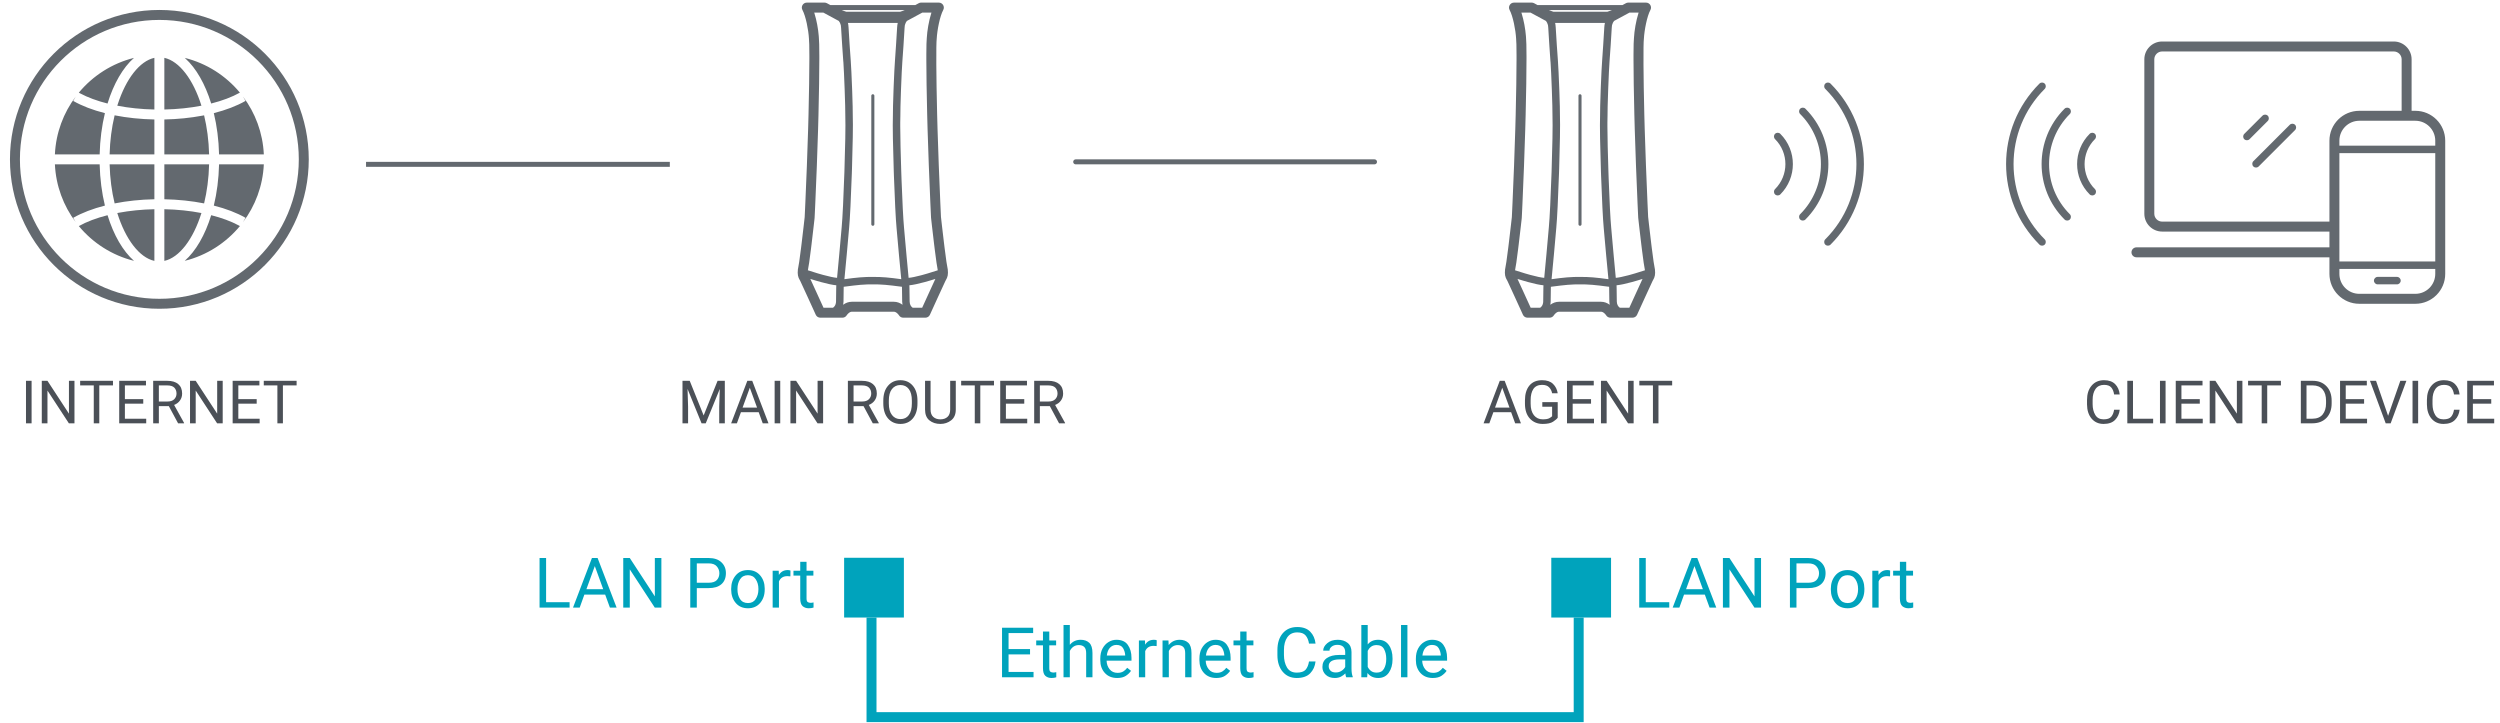
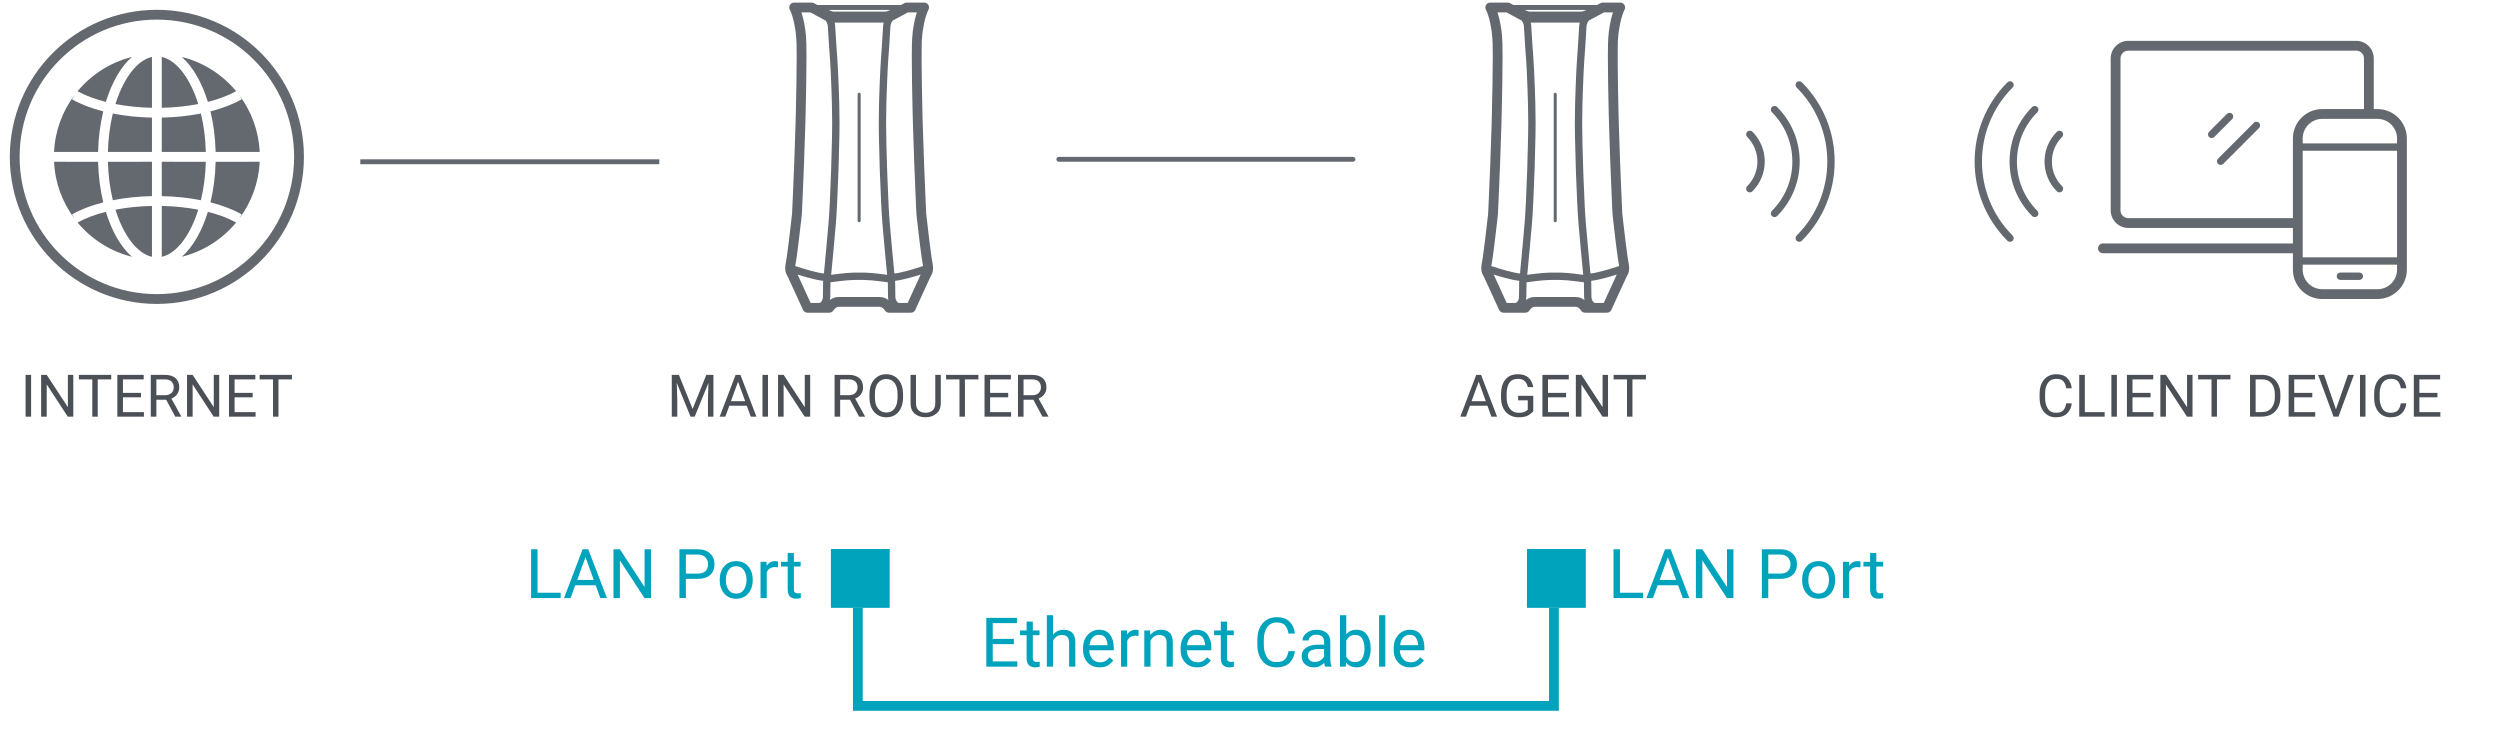
- <svg xmlns="http://www.w3.org/2000/svg" width="502px" height="145px" viewBox="0 0 502 145" version="1.1">
+ <svg xmlns="http://www.w3.org/2000/svg" width="510px" height="151px" viewBox="0 0 510 151" version="1.1">
  <g id="Setup-Wizard" stroke="none" stroke-width="1" fill="none" fill-rule="evenodd">
    <g id="00-setup-wizard_020-agent-mode_030-setup-via-ethernet_010-step-2" transform="translate(-469, -271)">
      <g id="content" transform="translate(270, 120)">
        <g id="pict_agent_mode_ethernet_client_wireless" transform="translate(199, 151)">
          <text id="Client-Device" font-family="Roboto-Regular, Roboto" font-size="12" font-weight="normal" fill="#4B5057">
-             <tspan x="418.372" y="85">CLIENT DEVICE</tspan>
+             <tspan x="415.372" y="85">CLIENT DEVICE</tspan>
          </text>
          <g id="ico_client_device" transform="translate(428, 1)" fill="#63696F" fill-rule="nonzero">
            <path d="M52.667,7.333 C54.646,7.333 56.25,8.938 56.25,10.917 L56.249,21.249 L57,21.25 C60.314,21.25 63,23.936 63,27.25 L63,54 C63,57.314 60.314,60 57,60 L45.75,60 C42.436,60 39.75,57.314 39.75,54 L39.75,50.666 L1,50.667 C0.448,50.667 0,50.219 0,49.667 C0,49.114 0.448,48.667 1,48.667 L39.75,48.666 L39.75,45.499 L6.167,45.5 C4.188,45.5 2.583,43.896 2.583,41.917 L2.583,10.917 C2.583,8.938 4.188,7.333 6.167,7.333 L52.667,7.333 Z M61,52.999 L41.75,52.999 L41.75,54 C41.75,56.209 43.541,58 45.75,58 L57,58 C59.209,58 61,56.209 61,54 L61,52.999 Z M53.312,54.6 C53.727,54.6 54.062,54.936 54.062,55.35 C54.062,55.764 53.727,56.1 53.312,56.1 L49.438,56.1 C49.023,56.1 48.688,55.764 48.688,55.35 C48.688,54.936 49.023,54.6 49.438,54.6 L53.312,54.6 Z M61,29.749 L41.75,29.749 L41.75,51.499 L61,51.499 L61,29.749 Z M52.667,9.333 L6.167,9.333 C5.292,9.333 4.583,10.042 4.583,10.917 L4.583,41.917 C4.583,42.791 5.292,43.5 6.167,43.5 L39.75,43.499 L39.75,27.25 C39.75,23.936 42.436,21.25 45.75,21.25 L54.249,21.249 L54.25,10.917 C54.25,10.042 53.541,9.333 52.667,9.333 Z M32.844,24.06 C33.137,24.353 33.137,24.827 32.844,25.12 L25.537,32.427 C25.244,32.72 24.769,32.72 24.476,32.427 C24.183,32.134 24.183,31.659 24.476,31.366 L31.783,24.06 C32.076,23.767 32.551,23.767 32.844,24.06 Z M57,23.25 L45.75,23.25 C43.541,23.25 41.75,25.041 41.75,27.25 L41.75,28.249 L61,28.249 L61,27.25 C61,25.041 59.209,23.25 57,23.25 Z M27.364,22.233 C27.657,22.526 27.657,23.001 27.364,23.294 L23.71,26.947 C23.417,27.24 22.943,27.24 22.65,26.947 C22.357,26.654 22.357,26.179 22.65,25.886 L26.303,22.233 C26.596,21.94 27.071,21.94 27.364,22.233 Z" id="Combined-Shape" />
          </g>
          <g id="ico_router_wreq_130be" transform="translate(285, 0)" fill="#63696F" fill-rule="nonzero">
            <path d="M22.571,0.524 C22.737,0.524 22.9,0.566 23.046,0.645 L23.746,1.023 L40.783,1.023 L41.485,0.645 C41.595,0.585 41.714,0.547 41.837,0.532 L41.961,0.524 L45.523,0.524 C46.281,0.524 46.763,1.334 46.403,2 C45.726,3.251 45.188,6.016 45.09,7.808 C44.956,8.85 44.989,15.285 45.179,23.027 C45.202,23.954 45.228,24.914 45.257,25.902 C45.326,28.234 45.41,30.694 45.507,33.231 C45.604,35.785 45.708,38.279 45.812,40.612 C45.834,41.102 45.855,41.564 45.875,41.994 L45.913,42.813 C45.931,43.201 45.944,43.472 45.946,43.553 C45.955,43.635 45.972,43.791 45.997,44.008 C46.037,44.37 46.083,44.774 46.132,45.209 C46.274,46.451 46.42,47.693 46.561,48.851 C46.599,49.166 46.637,49.471 46.673,49.766 C46.956,52.029 47.181,53.585 47.274,53.895 L47.31,54.074 C47.422,55.102 47.301,55.631 46.925,56.259 C46.878,56.338 46.861,56.367 46.843,56.405 C46.767,56.553 46.178,57.832 45.299,59.757 L45.289,59.777 C44.947,60.527 44.58,61.331 44.213,62.135 C44.006,62.591 44.006,62.591 43.859,62.912 C43.832,62.972 43.811,63.018 43.795,63.052 L43.76,63.13 C43.743,63.167 43.737,63.18 43.725,63.207 C43.563,63.563 43.207,63.792 42.815,63.792 L38.367,63.792 C38.017,63.792 37.692,63.609 37.511,63.309 C37.466,63.234 37.349,63.081 37.184,62.929 C36.946,62.71 36.707,62.594 36.485,62.594 L28.043,62.594 C27.823,62.594 27.585,62.709 27.348,62.928 C27.183,63.08 27.066,63.233 27.02,63.309 C26.84,63.609 26.515,63.792 26.164,63.792 L21.716,63.792 C21.324,63.792 20.969,63.563 20.806,63.207 C20.794,63.18 20.788,63.167 20.771,63.13 L20.736,63.052 C20.72,63.018 20.699,62.972 20.672,62.912 C20.526,62.591 20.526,62.591 20.318,62.135 C19.952,61.331 19.585,60.527 19.242,59.777 C19.237,59.767 19.237,59.767 19.233,59.757 C18.353,57.832 17.765,56.553 17.687,56.402 C17.672,56.373 17.655,56.342 17.614,56.275 L17.606,56.261 C17.23,55.636 17.109,55.104 17.218,54.077 L17.255,53.895 C17.348,53.585 17.573,52.029 17.855,49.766 C17.892,49.471 17.93,49.166 17.968,48.851 C18.109,47.693 18.254,46.451 18.396,45.209 C18.446,44.774 18.491,44.37 18.532,44.008 C18.556,43.791 18.573,43.635 18.578,43.614 C18.585,43.474 18.598,43.205 18.616,42.821 C18.646,42.18 18.68,41.449 18.716,40.639 C18.819,38.327 18.923,35.852 19.02,33.317 C19.118,30.75 19.203,28.261 19.272,25.902 C19.301,24.914 19.327,23.954 19.35,23.027 C19.457,18.7 19.515,14.751 19.52,11.926 L19.52,11.138 C19.516,9.377 19.488,8.165 19.435,7.736 C19.338,5.995 18.804,3.248 18.128,2 C17.768,1.334 18.25,0.524 19.008,0.524 L22.571,0.524 Z M19.71,56.006 L19.811,56.221 C20.083,56.808 20.503,57.724 21.052,58.926 C21.056,58.936 21.056,58.936 21.061,58.946 C21.404,59.697 21.771,60.501 22.138,61.306 C22.253,61.559 22.305,61.671 22.352,61.776 L22.359,61.792 L24.268,61.792 C24.593,61.569 24.811,61.217 24.864,60.73 L24.875,60.56 C24.88,60.14 24.88,60.14 24.893,59.187 L24.895,59.004 C24.907,58.146 24.907,58.126 24.911,57.798 C24.914,57.661 24.919,57.481 24.927,57.285 C24.183,57.218 23.152,56.995 21.886,56.65 C21.543,56.556 21.187,56.454 20.821,56.346 C20.45,56.236 20.078,56.122 19.71,56.006 Z M44.82,56.005 L44.404,56.136 C44.173,56.207 43.941,56.277 43.709,56.346 C43.343,56.454 42.987,56.556 42.644,56.65 C41.379,56.995 40.348,57.217 39.602,57.285 C39.611,57.481 39.616,57.662 39.619,57.801 C39.623,58.148 39.623,58.148 39.637,59.187 L39.639,59.366 C39.65,60.142 39.65,60.168 39.655,60.549 C39.671,61.133 39.9,61.542 40.262,61.792 L42.172,61.792 L42.179,61.776 C42.217,61.692 42.258,61.603 42.331,61.442 L42.394,61.306 C42.76,60.501 43.127,59.697 43.47,58.946 L43.48,58.926 C44.103,57.562 44.56,56.566 44.82,56.005 Z M32.372,57.106 L32.264,57.109 C32.228,57.11 32.192,57.111 32.157,57.112 L32.156,57.106 L32.072,57.104 C31.765,57.099 31.441,57.103 31.101,57.115 C30.249,57.145 29.34,57.223 28.364,57.339 C27.901,57.394 26.586,57.575 26.414,57.585 C26.414,57.674 26.412,57.754 26.411,57.821 C26.41,57.886 26.41,57.939 26.409,57.988 L26.408,58.086 C26.405,58.269 26.402,58.492 26.393,59.207 L26.391,59.386 C26.385,59.829 26.382,60.028 26.38,60.192 L26.378,60.312 C26.377,60.392 26.376,60.476 26.375,60.59 C26.369,60.803 26.346,61.005 26.308,61.196 C26.813,60.82 27.392,60.594 28.043,60.594 L36.485,60.594 C37.138,60.594 37.718,60.82 38.224,61.197 C38.185,61.003 38.161,60.797 38.155,60.58 C38.154,60.496 38.153,60.429 38.153,60.367 L38.15,60.19 C38.148,60.008 38.145,59.779 38.137,59.207 L38.135,59.024 C38.124,58.166 38.123,58.146 38.119,57.824 C38.118,57.756 38.116,57.675 38.113,57.585 L38.127,57.586 C38.008,57.584 36.64,57.395 36.166,57.339 C35.19,57.223 34.281,57.145 33.429,57.115 C33.058,57.102 32.705,57.099 32.372,57.106 Z M37.267,4.605 L27.261,4.605 L27.278,4.659 C27.296,4.731 27.311,4.811 27.325,4.9 L27.344,5.041 C27.368,5.224 27.382,5.402 27.39,5.527 C27.393,5.58 27.393,5.58 27.408,5.816 C27.427,6.131 27.427,6.131 27.454,6.577 C27.502,7.364 27.551,8.151 27.598,8.886 C27.606,9.017 27.606,9.017 27.614,9.148 C27.719,10.796 27.809,12.087 27.832,12.228 C27.908,13.205 28.013,15.457 28.097,17.697 L28.126,18.485 C28.2,20.574 28.251,22.518 28.237,23.244 C28.308,25.035 28.224,29.388 28.08,33.847 L28.046,34.877 C27.887,39.509 27.671,44.052 27.504,45.752 C27.463,46.209 27.409,46.82 27.345,47.543 C27.237,48.765 27.129,49.965 27.028,51.089 C27.016,51.212 27.016,51.212 27.005,51.335 C26.783,53.783 26.639,55.327 26.557,56.062 C26.918,56.014 27.738,55.903 28.187,55.849 C29.201,55.729 30.149,55.647 31.049,55.616 C31.475,55.601 31.882,55.598 32.267,55.608 L32.103,55.613 C32.535,55.598 32.995,55.599 33.482,55.616 C34.381,55.647 35.329,55.729 36.343,55.849 C36.793,55.903 37.613,56.014 37.975,56.062 C37.891,55.33 37.747,53.785 37.525,51.335 C37.514,51.212 37.514,51.212 37.503,51.089 C37.401,49.965 37.294,48.765 37.185,47.543 C37.121,46.82 37.067,46.209 37.027,45.76 C36.866,44.119 36.659,39.844 36.503,35.397 L36.467,34.369 C36.313,29.738 36.22,25.126 36.293,23.288 C36.278,22.495 36.337,20.337 36.42,18.087 L36.45,17.291 C36.534,15.168 36.634,13.096 36.712,12.133 C36.721,12.087 36.811,10.796 36.916,9.148 C36.918,9.116 36.92,9.091 36.921,9.071 L36.928,8.964 L36.933,8.886 C36.979,8.151 37.028,7.364 37.076,6.577 C37.103,6.131 37.103,6.131 37.123,5.816 C37.137,5.58 37.137,5.58 37.14,5.526 C37.148,5.402 37.163,5.224 37.186,5.041 C37.208,4.866 37.232,4.726 37.267,4.605 Z M44.038,2.524 L42.212,2.524 L39.1,4.207 C38.921,4.437 38.799,4.679 38.738,4.93 L38.699,5.046 C38.706,5.031 38.688,5.12 38.674,5.23 C38.656,5.375 38.643,5.525 38.637,5.618 C38.634,5.67 38.634,5.67 38.62,5.907 C38.601,6.222 38.601,6.222 38.573,6.669 C38.525,7.457 38.476,8.245 38.43,8.981 C38.427,9.014 38.426,9.038 38.425,9.059 L38.418,9.166 L38.413,9.244 C38.282,11.298 38.214,12.277 38.194,12.344 C38.122,13.27 38.022,15.392 37.94,17.548 L37.91,18.356 C37.833,20.503 37.779,22.539 37.792,23.303 C37.779,23.645 37.771,24.085 37.768,24.603 L37.768,25.437 C37.777,27.71 37.856,31.011 37.967,34.319 L38.002,35.341 L38.032,36.168 C38.183,40.282 38.372,44.107 38.521,45.62 C38.561,46.077 38.615,46.687 38.679,47.411 C38.788,48.632 38.895,49.831 38.997,50.953 C39.008,51.077 39.008,51.077 39.019,51.2 C39.212,53.33 39.374,55.055 39.449,55.792 C40.026,55.743 40.89,55.563 41.954,55.282 L42.249,55.202 C42.581,55.112 42.927,55.013 43.283,54.908 C43.962,54.707 44.646,54.491 45.301,54.276 L45.307,54.273 L45.296,54.22 C45.162,53.601 44.975,52.29 44.728,50.33 L44.689,50.013 C44.652,49.717 44.614,49.41 44.575,49.093 C44.434,47.929 44.287,46.682 44.145,45.435 C44.095,44.999 44.05,44.594 44.009,44.23 C43.985,44.012 43.967,43.856 43.953,43.712 C43.946,43.569 43.933,43.296 43.915,42.907 C43.884,42.259 43.851,41.519 43.814,40.701 C43.71,38.364 43.606,35.866 43.508,33.307 C43.411,30.765 43.327,28.299 43.258,25.961 C43.229,24.969 43.202,24.007 43.179,23.076 C43.073,18.758 43.015,14.888 43.009,12.08 L43.008,11.015 C43.013,9.255 43.043,8.056 43.099,7.627 C43.176,6.191 43.503,4.218 44,2.641 L44.038,2.524 Z M22.319,2.524 L20.493,2.524 L20.529,2.634 C20.986,4.081 21.298,5.854 21.404,7.222 L21.426,7.556 C21.486,8.038 21.518,9.363 21.521,11.281 L21.521,11.819 C21.518,14.671 21.459,18.656 21.349,23.076 C21.326,24.007 21.3,24.969 21.271,25.961 C21.202,28.326 21.116,30.821 21.018,33.393 C20.921,35.933 20.818,38.412 20.714,40.729 C20.677,41.54 20.644,42.273 20.613,42.915 C20.595,43.301 20.582,43.57 20.57,43.772 C20.561,43.856 20.544,44.012 20.52,44.23 C20.479,44.594 20.433,44.999 20.383,45.435 C20.241,46.682 20.095,47.929 19.953,49.093 C19.915,49.41 19.877,49.717 19.84,50.013 C19.566,52.21 19.363,53.648 19.221,54.274 C19.884,54.491 20.568,54.707 21.247,54.908 C21.603,55.013 21.949,55.112 22.281,55.202 C23.482,55.53 24.453,55.738 25.081,55.792 C25.156,55.051 25.319,53.328 25.511,51.2 C25.523,51.077 25.523,51.077 25.534,50.953 C25.635,49.831 25.743,48.632 25.851,47.411 C25.915,46.687 25.969,46.077 26.01,45.613 C26.346,42.207 26.885,27.019 26.738,23.26 C26.766,21.68 26.489,14.311 26.35,12.44 C26.347,12.425 26.344,12.405 26.34,12.378 L26.329,12.279 C26.29,11.904 26.225,10.941 26.117,9.244 C26.109,9.112 26.109,9.112 26.101,8.981 L26.029,7.844 C26.005,7.457 25.981,7.063 25.957,6.669 C25.93,6.222 25.93,6.222 25.91,5.907 C25.896,5.67 25.896,5.67 25.893,5.619 C25.887,5.525 25.875,5.375 25.856,5.23 C25.842,5.12 25.825,5.031 25.831,5.046 L25.793,4.93 C25.731,4.68 25.61,4.437 25.431,4.208 L22.319,2.524 Z M32.265,18.919 C32.433,18.919 32.573,19.057 32.573,19.225 L32.573,45.032 C32.573,45.178 32.47,45.3 32.335,45.332 L32.265,45.34 C32.097,45.34 31.957,45.202 31.957,45.032 L31.957,19.225 C31.957,19.057 32.097,18.919 32.265,18.919 Z M38.677,2.023 L26.023,2.023 L26.157,2.076 C26.244,2.11 26.32,2.139 26.375,2.16 L26.441,2.185 C26.555,2.228 26.655,2.264 26.735,2.292 L26.871,2.337 C26.925,2.354 26.957,2.362 26.963,2.362 L37.737,2.362 C37.753,2.362 37.955,2.3 38.259,2.185 C38.307,2.167 38.412,2.126 38.543,2.076 L38.677,2.023 Z" id="Combined-Shape" />
          </g>
          <g id="ico_router_wreq_130be" transform="translate(143, 0)" fill="#63696F" fill-rule="nonzero">
            <path d="M22.571,0.524 C22.737,0.524 22.9,0.566 23.046,0.645 L23.746,1.023 L40.783,1.023 L41.485,0.645 C41.595,0.585 41.714,0.547 41.837,0.532 L41.961,0.524 L45.523,0.524 C46.281,0.524 46.763,1.334 46.403,2 C45.726,3.251 45.188,6.016 45.09,7.808 C44.956,8.85 44.989,15.285 45.179,23.027 C45.202,23.954 45.228,24.914 45.257,25.902 C45.326,28.234 45.41,30.694 45.507,33.231 C45.604,35.785 45.708,38.279 45.812,40.612 C45.834,41.102 45.855,41.564 45.875,41.994 L45.913,42.813 C45.931,43.201 45.944,43.472 45.946,43.553 C45.955,43.635 45.972,43.791 45.997,44.008 C46.037,44.37 46.083,44.774 46.132,45.209 C46.274,46.451 46.42,47.693 46.561,48.851 C46.599,49.166 46.637,49.471 46.673,49.766 C46.956,52.029 47.181,53.585 47.274,53.895 L47.31,54.074 C47.422,55.102 47.301,55.631 46.925,56.259 C46.878,56.338 46.861,56.367 46.843,56.405 C46.767,56.553 46.178,57.832 45.299,59.757 L45.289,59.777 C44.947,60.527 44.58,61.331 44.213,62.135 C44.006,62.591 44.006,62.591 43.859,62.912 C43.832,62.972 43.811,63.018 43.795,63.052 L43.76,63.13 C43.743,63.167 43.737,63.18 43.725,63.207 C43.563,63.563 43.207,63.792 42.815,63.792 L38.367,63.792 C38.017,63.792 37.692,63.609 37.511,63.309 C37.466,63.234 37.349,63.081 37.184,62.929 C36.946,62.71 36.707,62.594 36.485,62.594 L28.043,62.594 C27.823,62.594 27.585,62.709 27.348,62.928 C27.183,63.08 27.066,63.233 27.02,63.309 C26.84,63.609 26.515,63.792 26.164,63.792 L21.716,63.792 C21.324,63.792 20.969,63.563 20.806,63.207 C20.794,63.18 20.788,63.167 20.771,63.13 L20.736,63.052 C20.72,63.018 20.699,62.972 20.672,62.912 C20.526,62.591 20.526,62.591 20.318,62.135 C19.952,61.331 19.585,60.527 19.242,59.777 C19.237,59.767 19.237,59.767 19.233,59.757 C18.353,57.832 17.765,56.553 17.687,56.402 C17.672,56.373 17.655,56.342 17.614,56.275 L17.606,56.261 C17.23,55.636 17.109,55.104 17.218,54.077 L17.255,53.895 C17.348,53.585 17.573,52.029 17.855,49.766 C17.892,49.471 17.93,49.166 17.968,48.851 C18.109,47.693 18.254,46.451 18.396,45.209 C18.446,44.774 18.491,44.37 18.532,44.008 C18.556,43.791 18.573,43.635 18.578,43.614 C18.585,43.474 18.598,43.205 18.616,42.821 C18.646,42.18 18.68,41.449 18.716,40.639 C18.819,38.327 18.923,35.852 19.02,33.317 C19.118,30.75 19.203,28.261 19.272,25.902 C19.301,24.914 19.327,23.954 19.35,23.027 C19.457,18.7 19.515,14.751 19.52,11.926 L19.52,11.138 C19.516,9.377 19.488,8.165 19.435,7.736 C19.338,5.995 18.804,3.248 18.128,2 C17.768,1.334 18.25,0.524 19.008,0.524 L22.571,0.524 Z M19.71,56.006 L19.811,56.221 C20.083,56.808 20.503,57.724 21.052,58.926 C21.056,58.936 21.056,58.936 21.061,58.946 C21.404,59.697 21.771,60.501 22.138,61.306 C22.253,61.559 22.305,61.671 22.352,61.776 L22.359,61.792 L24.268,61.792 C24.593,61.569 24.811,61.217 24.864,60.73 L24.875,60.56 C24.88,60.14 24.88,60.14 24.893,59.187 L24.895,59.004 C24.907,58.146 24.907,58.126 24.911,57.798 C24.914,57.661 24.919,57.481 24.927,57.285 C24.183,57.218 23.152,56.995 21.886,56.65 C21.543,56.556 21.187,56.454 20.821,56.346 C20.45,56.236 20.078,56.122 19.71,56.006 Z M44.82,56.005 L44.404,56.136 C44.173,56.207 43.941,56.277 43.709,56.346 C43.343,56.454 42.987,56.556 42.644,56.65 C41.379,56.995 40.348,57.217 39.602,57.285 C39.611,57.481 39.616,57.662 39.619,57.801 C39.623,58.148 39.623,58.148 39.637,59.187 L39.639,59.366 C39.65,60.142 39.65,60.168 39.655,60.549 C39.671,61.133 39.9,61.542 40.262,61.792 L42.172,61.792 L42.179,61.776 C42.217,61.692 42.258,61.603 42.331,61.442 L42.394,61.306 C42.76,60.501 43.127,59.697 43.47,58.946 L43.48,58.926 C44.103,57.562 44.56,56.566 44.82,56.005 Z M32.372,57.106 L32.264,57.109 C32.228,57.11 32.192,57.111 32.157,57.112 L32.156,57.106 L32.072,57.104 C31.765,57.099 31.441,57.103 31.101,57.115 C30.249,57.145 29.34,57.223 28.364,57.339 C27.901,57.394 26.586,57.575 26.414,57.585 C26.414,57.674 26.412,57.754 26.411,57.821 C26.41,57.886 26.41,57.939 26.409,57.988 L26.408,58.086 C26.405,58.269 26.402,58.492 26.393,59.207 L26.391,59.386 C26.385,59.829 26.382,60.028 26.38,60.192 L26.378,60.312 C26.377,60.392 26.376,60.476 26.375,60.59 C26.369,60.803 26.346,61.005 26.308,61.196 C26.813,60.82 27.392,60.594 28.043,60.594 L36.485,60.594 C37.138,60.594 37.718,60.82 38.224,61.197 C38.185,61.003 38.161,60.797 38.155,60.58 C38.154,60.496 38.153,60.429 38.153,60.367 L38.15,60.19 C38.148,60.008 38.145,59.779 38.137,59.207 L38.135,59.024 C38.124,58.166 38.123,58.146 38.119,57.824 C38.118,57.756 38.116,57.675 38.113,57.585 L38.127,57.586 C38.008,57.584 36.64,57.395 36.166,57.339 C35.19,57.223 34.281,57.145 33.429,57.115 C33.058,57.102 32.705,57.099 32.372,57.106 Z M37.267,4.605 L27.261,4.605 L27.278,4.659 C27.296,4.731 27.311,4.811 27.325,4.9 L27.344,5.041 C27.368,5.224 27.382,5.402 27.39,5.527 C27.393,5.58 27.393,5.58 27.408,5.816 C27.427,6.131 27.427,6.131 27.454,6.577 C27.502,7.364 27.551,8.151 27.598,8.886 C27.606,9.017 27.606,9.017 27.614,9.148 C27.719,10.796 27.809,12.087 27.832,12.228 C27.908,13.205 28.013,15.457 28.097,17.697 L28.126,18.485 C28.2,20.574 28.251,22.518 28.237,23.244 C28.308,25.035 28.224,29.388 28.08,33.847 L28.046,34.877 C27.887,39.509 27.671,44.052 27.504,45.752 C27.463,46.209 27.409,46.82 27.345,47.543 C27.237,48.765 27.129,49.965 27.028,51.089 C27.016,51.212 27.016,51.212 27.005,51.335 C26.783,53.783 26.639,55.327 26.557,56.062 C26.918,56.014 27.738,55.903 28.187,55.849 C29.201,55.729 30.149,55.647 31.049,55.616 C31.475,55.601 31.882,55.598 32.267,55.608 L32.103,55.613 C32.535,55.598 32.995,55.599 33.482,55.616 C34.381,55.647 35.329,55.729 36.343,55.849 C36.793,55.903 37.613,56.014 37.975,56.062 C37.891,55.33 37.747,53.785 37.525,51.335 C37.514,51.212 37.514,51.212 37.503,51.089 C37.401,49.965 37.294,48.765 37.185,47.543 C37.121,46.82 37.067,46.209 37.027,45.76 C36.866,44.119 36.659,39.844 36.503,35.397 L36.467,34.369 C36.313,29.738 36.22,25.126 36.293,23.288 C36.278,22.495 36.337,20.337 36.42,18.087 L36.45,17.291 C36.534,15.168 36.634,13.096 36.712,12.133 C36.721,12.087 36.811,10.796 36.916,9.148 C36.918,9.116 36.92,9.091 36.921,9.071 L36.928,8.964 L36.933,8.886 C36.979,8.151 37.028,7.364 37.076,6.577 C37.103,6.131 37.103,6.131 37.123,5.816 C37.137,5.58 37.137,5.58 37.14,5.526 C37.148,5.402 37.163,5.224 37.186,5.041 C37.208,4.866 37.232,4.726 37.267,4.605 Z M44.038,2.524 L42.212,2.524 L39.1,4.207 C38.921,4.437 38.799,4.679 38.738,4.93 L38.699,5.046 C38.706,5.031 38.688,5.12 38.674,5.23 C38.656,5.375 38.643,5.525 38.637,5.618 C38.634,5.67 38.634,5.67 38.62,5.907 C38.601,6.222 38.601,6.222 38.573,6.669 C38.525,7.457 38.476,8.245 38.43,8.981 C38.427,9.014 38.426,9.038 38.425,9.059 L38.418,9.166 L38.413,9.244 C38.282,11.298 38.214,12.277 38.194,12.344 C38.122,13.27 38.022,15.392 37.94,17.548 L37.91,18.356 C37.833,20.503 37.779,22.539 37.792,23.303 C37.779,23.645 37.771,24.085 37.768,24.603 L37.768,25.437 C37.777,27.71 37.856,31.011 37.967,34.319 L38.002,35.341 L38.032,36.168 C38.183,40.282 38.372,44.107 38.521,45.62 C38.561,46.077 38.615,46.687 38.679,47.411 C38.788,48.632 38.895,49.831 38.997,50.953 C39.008,51.077 39.008,51.077 39.019,51.2 C39.212,53.33 39.374,55.055 39.449,55.792 C40.026,55.743 40.89,55.563 41.954,55.282 L42.249,55.202 C42.581,55.112 42.927,55.013 43.283,54.908 C43.962,54.707 44.646,54.491 45.301,54.276 L45.307,54.273 L45.296,54.22 C45.162,53.601 44.975,52.29 44.728,50.33 L44.689,50.013 C44.652,49.717 44.614,49.41 44.575,49.093 C44.434,47.929 44.287,46.682 44.145,45.435 C44.095,44.999 44.05,44.594 44.009,44.23 C43.985,44.012 43.967,43.856 43.953,43.712 C43.946,43.569 43.933,43.296 43.915,42.907 C43.884,42.259 43.851,41.519 43.814,40.701 C43.71,38.364 43.606,35.866 43.508,33.307 C43.411,30.765 43.327,28.299 43.258,25.961 C43.229,24.969 43.202,24.007 43.179,23.076 C43.073,18.758 43.015,14.888 43.009,12.08 L43.008,11.015 C43.013,9.255 43.043,8.056 43.099,7.627 C43.176,6.191 43.503,4.218 44,2.641 L44.038,2.524 Z M22.319,2.524 L20.493,2.524 L20.529,2.634 C20.986,4.081 21.298,5.854 21.404,7.222 L21.426,7.556 C21.486,8.038 21.518,9.363 21.521,11.281 L21.521,11.819 C21.518,14.671 21.459,18.656 21.349,23.076 C21.326,24.007 21.3,24.969 21.271,25.961 C21.202,28.326 21.116,30.821 21.018,33.393 C20.921,35.933 20.818,38.412 20.714,40.729 C20.677,41.54 20.644,42.273 20.613,42.915 C20.595,43.301 20.582,43.57 20.57,43.772 C20.561,43.856 20.544,44.012 20.52,44.23 C20.479,44.594 20.433,44.999 20.383,45.435 C20.241,46.682 20.095,47.929 19.953,49.093 C19.915,49.41 19.877,49.717 19.84,50.013 C19.566,52.21 19.363,53.648 19.221,54.274 C19.884,54.491 20.568,54.707 21.247,54.908 C21.603,55.013 21.949,55.112 22.281,55.202 C23.482,55.53 24.453,55.738 25.081,55.792 C25.156,55.051 25.319,53.328 25.511,51.2 C25.523,51.077 25.523,51.077 25.534,50.953 C25.635,49.831 25.743,48.632 25.851,47.411 C25.915,46.687 25.969,46.077 26.01,45.613 C26.346,42.207 26.885,27.019 26.738,23.26 C26.766,21.68 26.489,14.311 26.35,12.44 C26.347,12.425 26.344,12.405 26.34,12.378 L26.329,12.279 C26.29,11.904 26.225,10.941 26.117,9.244 C26.109,9.112 26.109,9.112 26.101,8.981 L26.029,7.844 C26.005,7.457 25.981,7.063 25.957,6.669 C25.93,6.222 25.93,6.222 25.91,5.907 C25.896,5.67 25.896,5.67 25.893,5.619 C25.887,5.525 25.875,5.375 25.856,5.23 C25.842,5.12 25.825,5.031 25.831,5.046 L25.793,4.93 C25.731,4.68 25.61,4.437 25.431,4.208 L22.319,2.524 Z M32.265,18.919 C32.433,18.919 32.573,19.057 32.573,19.225 L32.573,45.032 C32.573,45.178 32.47,45.3 32.335,45.332 L32.265,45.34 C32.097,45.34 31.957,45.202 31.957,45.032 L31.957,19.225 C31.957,19.057 32.097,18.919 32.265,18.919 Z M38.677,2.023 L26.023,2.023 L26.157,2.076 C26.244,2.11 26.32,2.139 26.375,2.16 L26.441,2.185 C26.555,2.228 26.655,2.264 26.735,2.292 L26.871,2.337 C26.925,2.354 26.957,2.362 26.963,2.362 L37.737,2.362 C37.753,2.362 37.955,2.3 38.259,2.185 C38.307,2.167 38.412,2.126 38.543,2.076 L38.677,2.023 Z" id="Combined-Shape" />
          </g>
          <text id="Main-Router" font-family="Roboto-Regular, Roboto" font-size="12" font-weight="normal" fill="#4B5057">
            <tspan x="136.059" y="85">MAIN ROUTER</tspan>
          </text>
          <text id="Agent-(WNRFQQ-112BE)" font-family="Roboto-Regular, Roboto" font-size="12" font-weight="normal" fill="#4B5057">
            <tspan x="297.731" y="85">AGENT</tspan>
          </text>
          <g id="Group-7" transform="translate(107, 109)" fill="#00A3BC" font-family="Roboto-Medium, Roboto" font-size="14" font-weight="400">
            <text id="LAN-Port">
              <tspan x="0.187" y="13">LAN Port</tspan>
            </text>
            <text id="Ethernet-Cable">
              <tspan x="93.049" y="27">Ethernet Cable</tspan>
            </text>
          </g>
          <g id="Group-7" transform="translate(169.5, 109)">
            <polyline id="Path-5" stroke="#00A3BC" stroke-width="2" points="5.5 15 5.5 35 147.5 35 147.5 15" />
            <g id="ico_port" transform="translate(0, 3)" fill="#00A3BC">
              <rect x="0" y="0" width="12" height="12" />
            </g>
            <g id="ico_port" transform="translate(142, 3)" fill="#00A3BC">
              <rect x="0" y="0" width="12" height="12" />
            </g>
            <text id="LAN-Port" font-family="Roboto-Medium, Roboto" font-size="14" font-weight="400" fill="#00A3BC">
              <tspan x="158.5" y="13">LAN Port</tspan>
            </text>
          </g>
          <g id="ico_wireless_signal_left" transform="translate(392, 15)" fill="#63696F" fill-rule="nonzero">
            <g id="Group-19" transform="translate(18.0465, 17.9535) rotate(-45) translate(-18.0465, -17.9535)translate(6.2437, 6.1508)">
              <path d="M22.856,14.262 C23.27,14.262 23.606,14.597 23.606,15.012 C23.606,15.426 23.27,15.762 22.856,15.762 C18.938,15.762 15.762,18.938 15.762,22.856 C15.762,23.27 15.426,23.606 15.012,23.606 C14.597,23.606 14.262,23.27 14.262,22.856 C14.262,18.109 18.109,14.262 22.856,14.262 Z M22.856,7.131 C23.27,7.131 23.606,7.467 23.606,7.881 C23.606,8.295 23.27,8.631 22.856,8.631 C14.999,8.631 8.631,14.999 8.631,22.856 C8.631,23.27 8.295,23.606 7.881,23.606 C7.467,23.606 7.131,23.27 7.131,22.856 C7.131,14.171 14.171,7.131 22.856,7.131 Z M22.856,-1.0658141e-14 C23.27,-1.0658141e-14 23.606,0.336 23.606,0.75 C23.606,1.164 23.27,1.5 22.856,1.5 C11.061,1.5 1.5,11.061 1.5,22.856 C1.5,23.27 1.164,23.606 0.75,23.606 C0.336,23.606 -4.26325641e-14,23.27 -4.26325641e-14,22.856 C-4.26325641e-14,10.233 10.233,-1.0658141e-14 22.856,-1.0658141e-14 Z" id="Combined-Shape" />
            </g>
          </g>
          <g id="ico_wireless_signal_right" transform="translate(349, 15)" fill="#63696F" fill-rule="nonzero">
            <g id="Group-19" transform="translate(18.0465, 17.9535) scale(-1, 1) rotate(-45) translate(-18.0465, -17.9535)translate(6.2437, 6.1508)">
              <path d="M22.856,14.262 C23.27,14.262 23.606,14.597 23.606,15.012 C23.606,15.426 23.27,15.762 22.856,15.762 C18.938,15.762 15.762,18.938 15.762,22.856 C15.762,23.27 15.426,23.606 15.012,23.606 C14.597,23.606 14.262,23.27 14.262,22.856 C14.262,18.109 18.109,14.262 22.856,14.262 Z M22.856,7.131 C23.27,7.131 23.606,7.467 23.606,7.881 C23.606,8.295 23.27,8.631 22.856,8.631 C14.999,8.631 8.631,14.999 8.631,22.856 C8.631,23.27 8.295,23.606 7.881,23.606 C7.467,23.606 7.131,23.27 7.131,22.856 C7.131,14.171 14.171,7.131 22.856,7.131 Z M22.856,0 C23.27,0 23.606,0.336 23.606,0.75 C23.606,1.164 23.27,1.5 22.856,1.5 C11.061,1.5 1.5,11.061 1.5,22.856 C1.5,23.27 1.164,23.606 0.75,23.606 C0.336,23.606 -1.0658141e-14,23.27 -1.0658141e-14,22.856 C-1.0658141e-14,10.233 10.233,0 22.856,0 Z" id="Combined-Shape" />
            </g>
          </g>
          <g id="ico_network_online" fill="#63696F" fill-rule="nonzero">
            <path d="M32,2 C48.569,2 62,15.431 62,32 C62,48.569 48.569,62 32,62 C15.431,62 2,48.569 2,32 C2,15.431 15.431,2 32,2 Z M32,4 C16.536,4 4,16.536 4,32 C4,47.464 16.536,60 32,60 C47.464,60 60,47.464 60,32 C60,16.536 47.464,4 32,4 Z M31,42.01 L31,52.388 C27.989,51.717 25.203,48.065 23.552,42.776 L23.813,42.727 C26.047,42.311 28.476,42.062 31,42.01 Z M33.001,42.01 C35.622,42.064 38.142,42.33 40.448,42.777 C38.796,48.065 36.012,51.716 33.001,52.388 L33.001,42.01 Z M21.594,43.213 C22.818,47.198 24.675,50.415 26.908,52.379 C22.499,51.28 18.642,48.789 15.83,45.4 C17.412,44.512 19.374,43.773 21.594,43.213 Z M42.408,43.211 C44.513,43.742 46.386,44.434 47.926,45.258 L48.174,45.396 C45.361,48.787 41.502,51.28 37.092,52.379 C39.325,50.415 41.183,47.198 42.408,43.211 Z M52.977,33 C52.773,37.35 51.246,41.353 48.789,44.617 L49.294,43.73 C47.537,42.728 45.372,41.9 42.934,41.283 C43.549,38.74 43.92,35.944 43.988,33.001 L52.977,33 Z M20.012,33.001 C20.08,35.944 20.451,38.74 21.065,41.283 C18.627,41.902 16.462,42.731 14.705,43.735 L15.201,44.603 C12.75,41.342 11.227,37.343 11.023,33 L20.012,33.001 Z M31,33 L31,40.01 C28.197,40.065 25.496,40.353 23.018,40.844 C22.439,38.459 22.081,35.811 22.012,33.001 L31,33 Z M41.988,33.001 C41.919,35.811 41.561,38.459 40.982,40.843 C38.504,40.353 35.803,40.065 33.001,40.01 L33,33 L41.988,33.001 Z M48.801,19.399 C51.251,22.66 52.773,26.658 52.977,31 L43.988,31 C43.92,28.057 43.549,25.26 42.934,22.718 C45.374,22.098 47.539,21.269 49.295,20.265 L48.801,19.399 Z M15.212,19.382 L14.706,20.27 C16.463,21.272 18.628,22.1 21.066,22.717 C20.45,25.261 20.08,28.057 20.012,31 L11.023,31 C11.227,26.65 12.755,22.647 15.212,19.382 Z M23.018,23.157 C25.497,23.647 28.197,23.935 31,23.99 L31,31 L22.012,31 C22.08,28.232 22.429,25.621 22.992,23.263 L23.018,23.157 Z M40.982,23.156 C41.561,25.541 41.919,28.19 41.988,31 L33,31 L33.001,23.99 C35.669,23.937 38.244,23.674 40.623,23.226 L40.982,23.156 Z M31,11.612 L31,21.99 C28.379,21.936 25.858,21.67 23.552,21.224 L23.64,20.945 C25.302,15.807 28.042,12.271 31,11.612 Z M33.001,11.612 C36.012,12.284 38.796,15.935 40.448,21.224 C38.143,21.67 35.623,21.936 33.001,21.99 L33.001,11.612 Z M26.906,11.621 C24.675,13.585 22.817,16.802 21.592,20.789 C19.487,20.258 17.614,19.566 16.074,18.742 L15.826,18.604 C18.638,15.214 22.496,12.721 26.904,11.622 L26.906,11.621 Z M37.092,11.621 C41.501,12.72 45.359,15.211 48.171,18.601 C46.589,19.488 44.627,20.227 42.406,20.787 C41.201,16.863 39.382,13.684 37.195,11.712 L37.092,11.621 Z" id="Combined-Shape" />
          </g>
          <text id="Internet" font-family="Roboto-Regular, Roboto" font-size="12" font-weight="normal" fill="#4B5057">
            <tspan x="4.139" y="85">INTERNET</tspan>
          </text>
          <line x1="74" y1="33" x2="134" y2="33" id="Line" stroke="#63696F" stroke-linecap="square" />
          <line x1="216" y1="32.5" x2="276" y2="32.5" id="Line" stroke="#63696F" stroke-linecap="round" stroke-linejoin="round" />
        </g>
      </g>
    </g>
  </g>
</svg>
